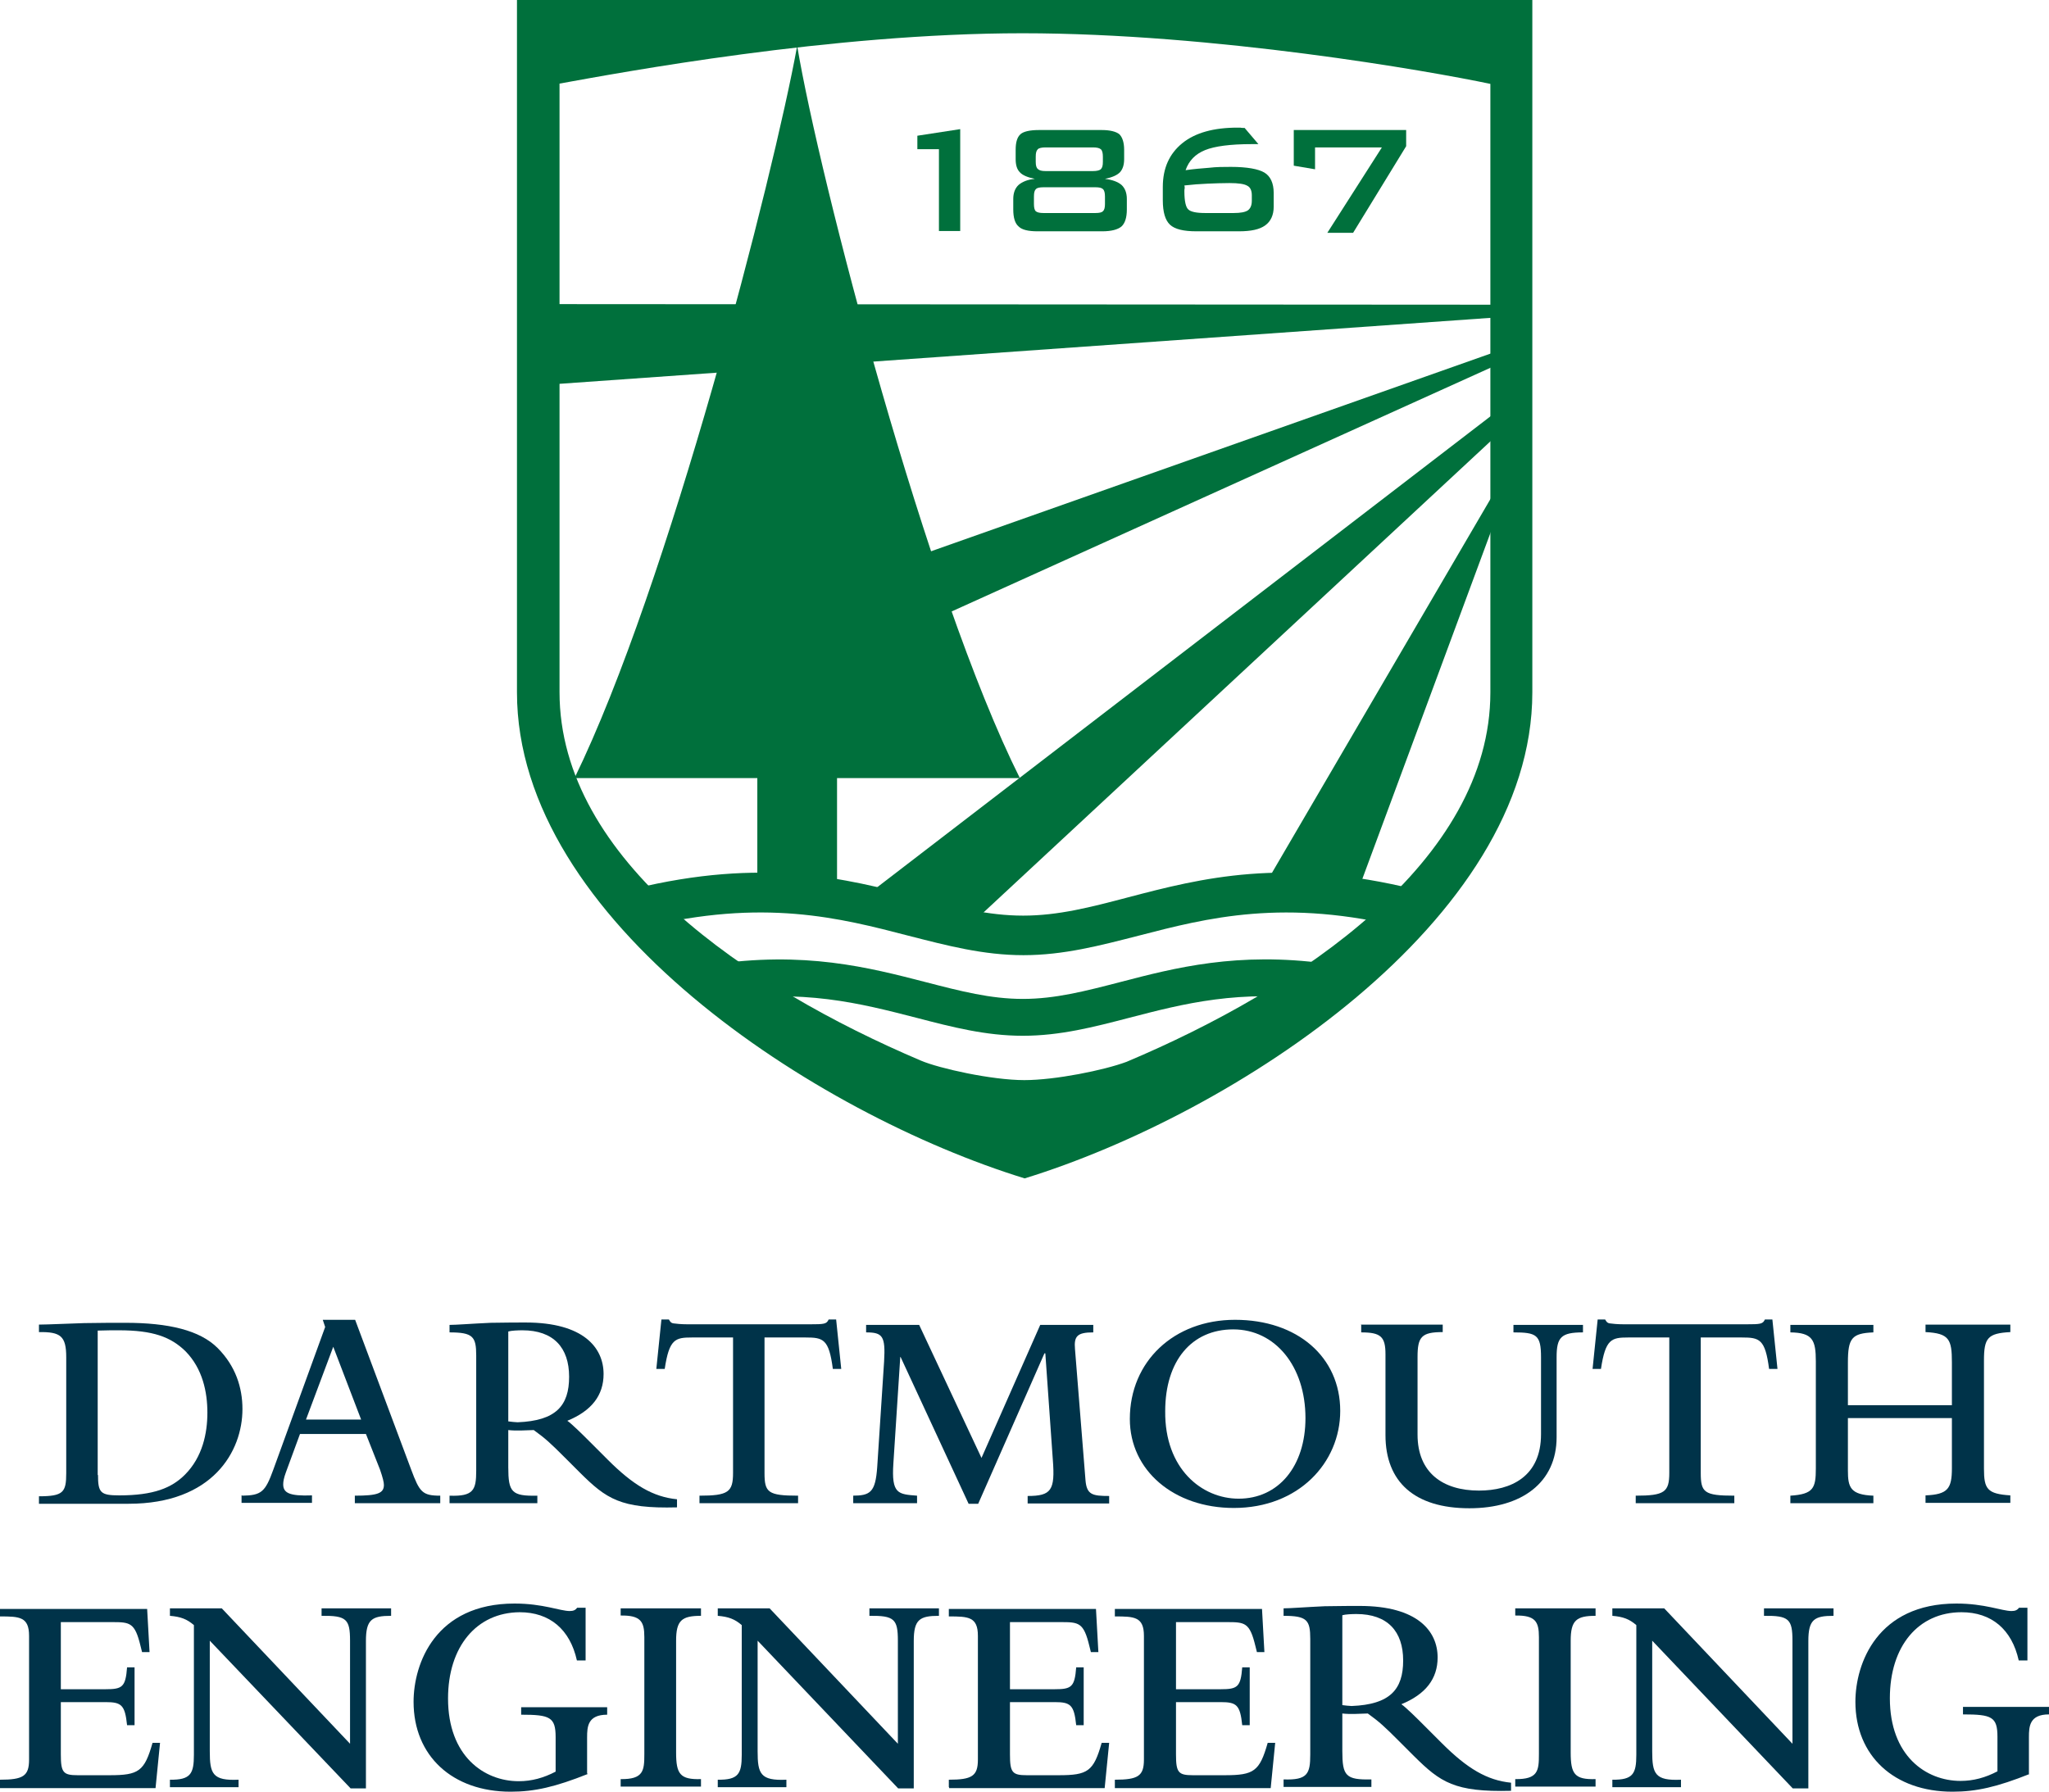
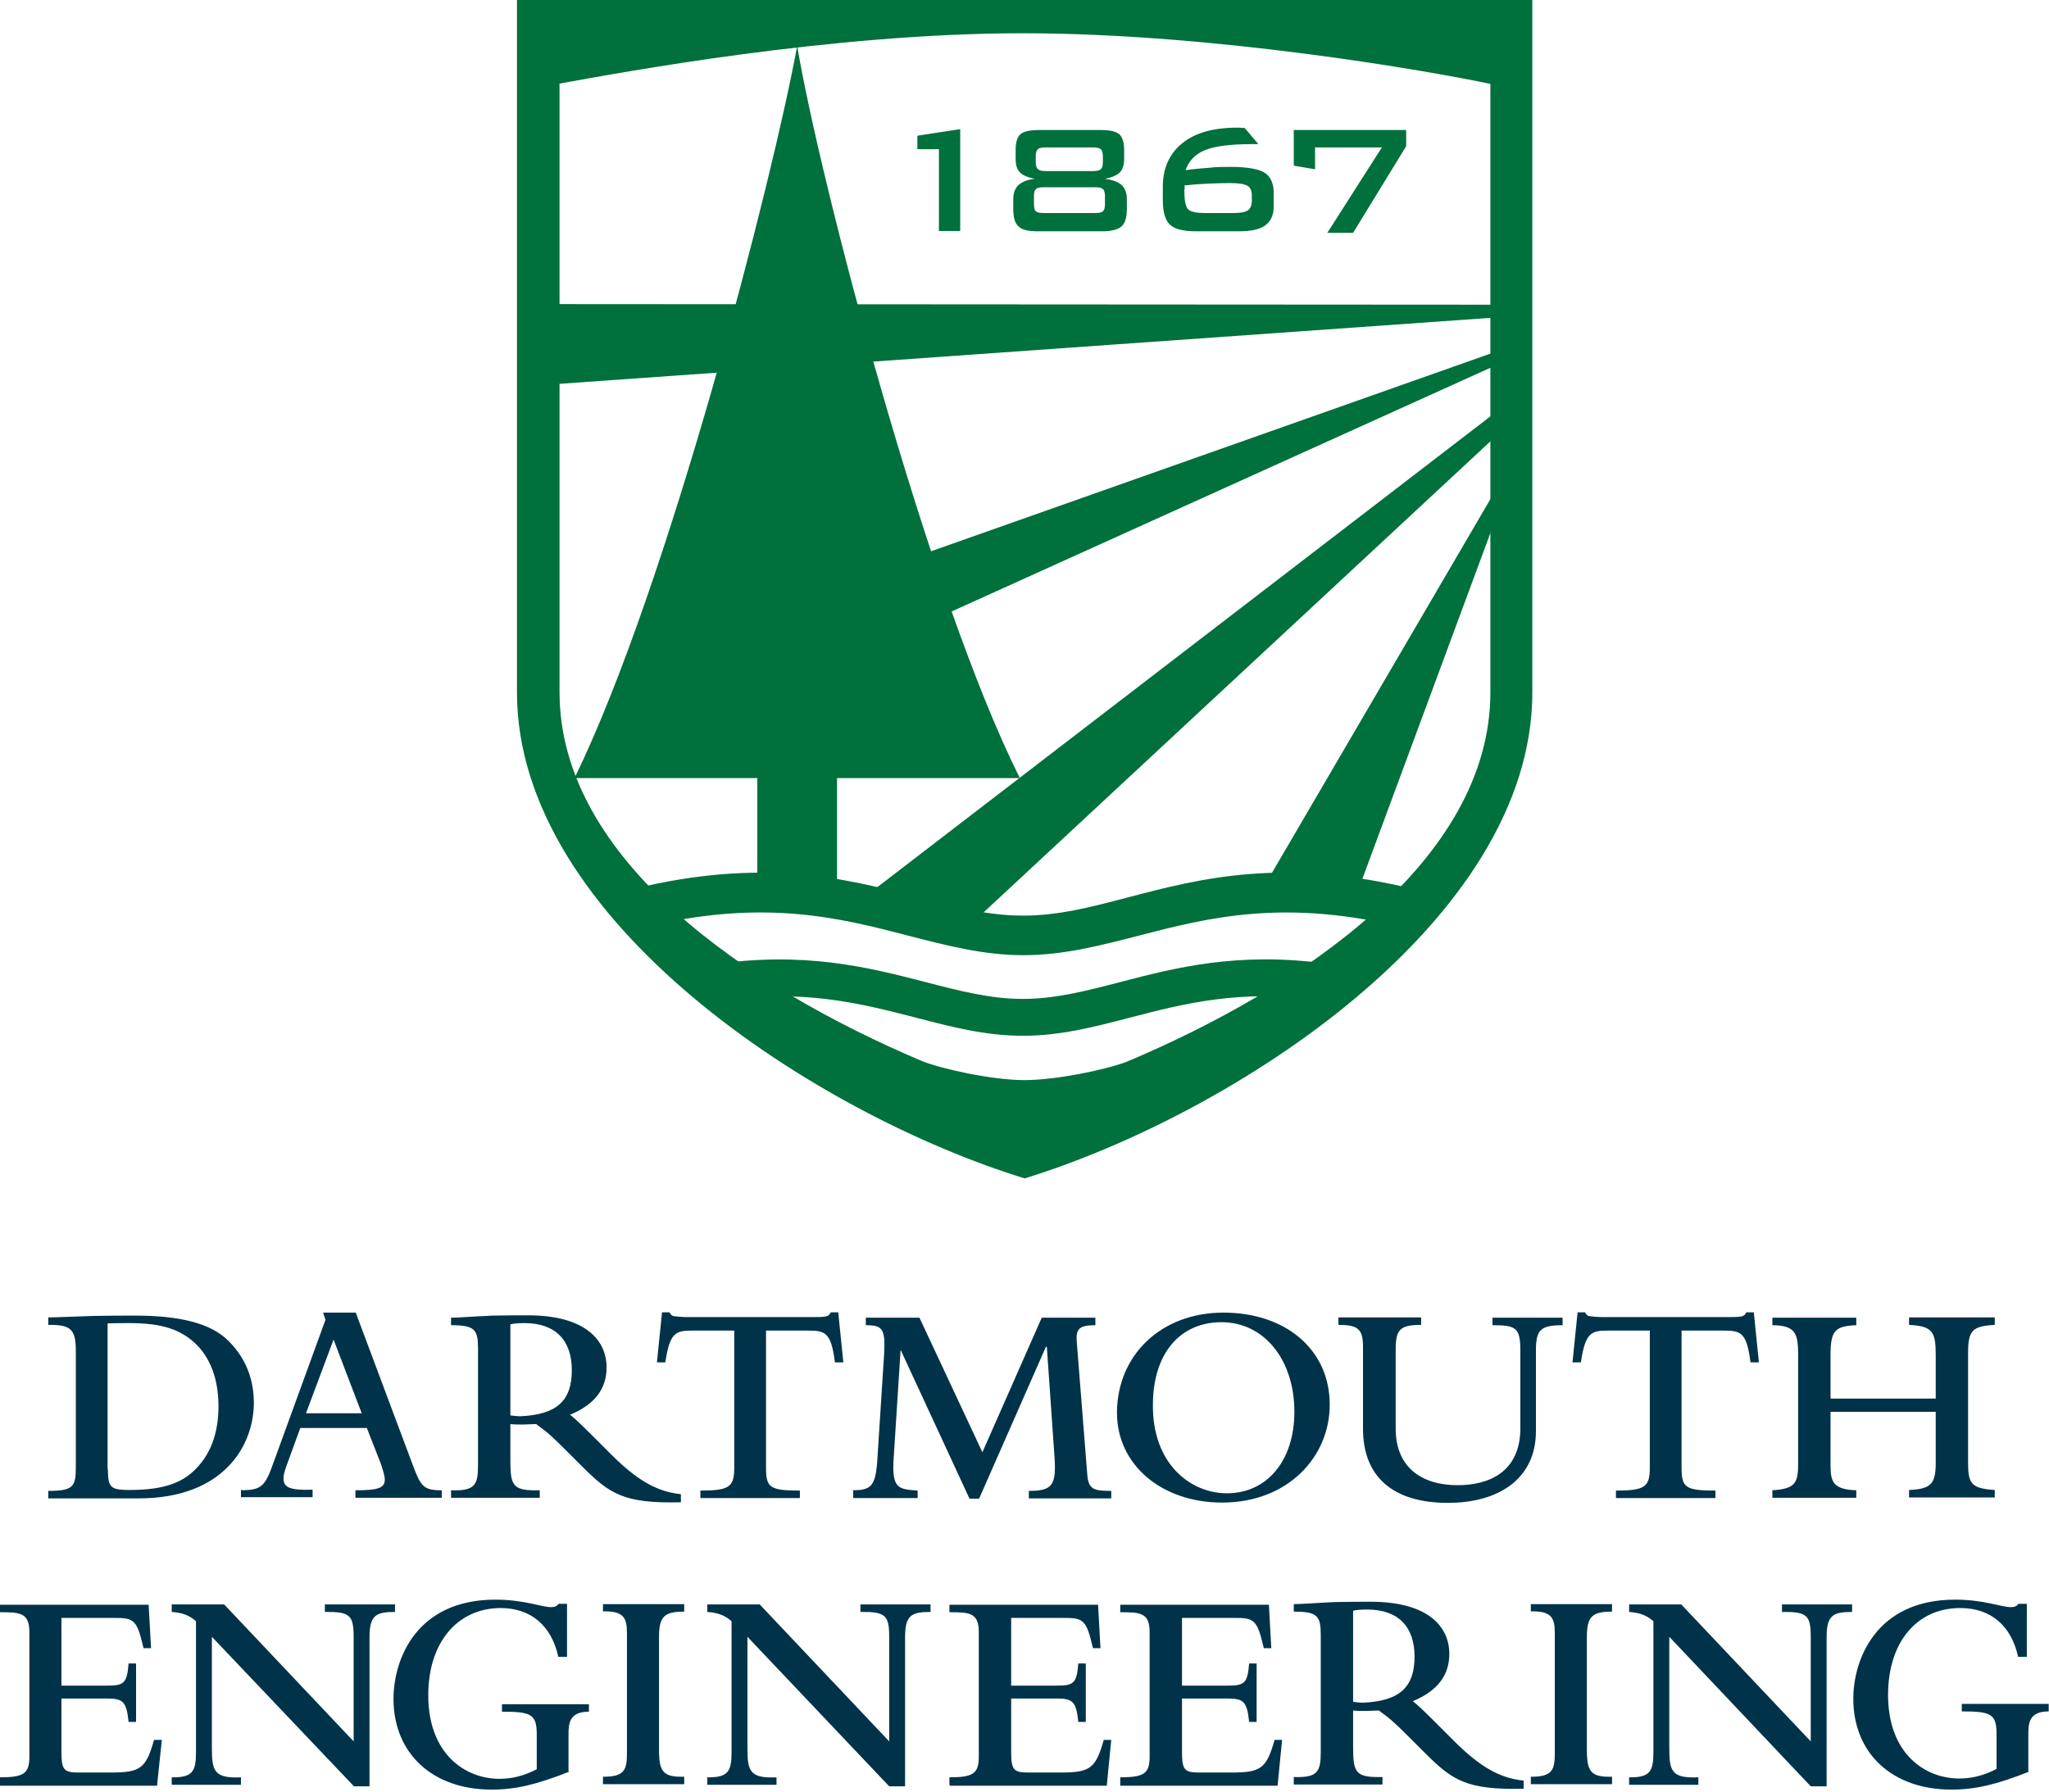
- <svg xmlns="http://www.w3.org/2000/svg" version="1.1" id="Layer_1" x="0px" y="0px" viewBox="0 0 683.7 598" style="enable-background:new 0 0 683.7 598;" xml:space="preserve">
-   <style type="text/css">
- 	.st0{fill:#00703C;}
- 	.st1{fill:#003349;}
- </style>
+ <svg xmlns="http://www.w3.org/2000/svg" id="Layer_1" x="0" y="0" version="1.1" viewBox="0 0 683.7 598" xml:space="preserve">
+   <style>.st0{fill:#00703c}.st1{fill:#003349}</style>
+   <path d="M505.6 115.1L215.3 217.7l-15.4 39.6L505.6 119zM505.6 132.6L287 300.5l35.3 9.5 183.3-170.4zM505.6 152.4l-85.2 145.8 30.9 4 54.3-146.7zM505.6 101.7l-324.6-.2.1 27 324.5-23z" class="st0" />
+   <path d="M472.3 296.9c-43.9-10.9-71.5-3.8-95.9 2.6-12.5 3.3-23.3 6.1-35 6.1s-22.5-2.8-35-6.1c-24.2-6.3-51.7-13.4-95.1-2.8l3.2 12.9c40.2-9.9 65.9-3.2 88.6 2.7 12.9 3.3 25 6.5 38.4 6.5s25.5-3.2 38.4-6.5c22.8-5.9 48.7-12.7 89.3-2.5l3.1-12.9zM442.5 321.6c-29.6-4-50.4 1.4-68.8 6.2-11.6 3-21.6 5.6-32.4 5.6s-20.8-2.6-32.4-5.6c-19-4.9-40.5-10.5-71.7-5.8l1.9 12.2c28.7-4.4 48 .7 66.7 5.5 11.9 3.1 23.1 6 35.5 6s23.6-2.9 35.5-6c18.1-4.7 36.8-9.6 64.1-5.9l1.6-12.2z" class="st0" />
+   <path d="M252.7 299v-39.3h-61C223 195.6 258.1 58.8 266 15.3c7.3 43.9 43.3 182.4 74.3 244.4h-61V299h-26.6zM313.3 49.8h-7.2v-4.5l14.3-2.2v34h-7.1V49.8zM373.5 44.8c1 1 1.6 2.7 1.6 5.2v3.1c0 2-.5 3.4-1.4 4.4-1 1-2.6 1.7-5 2.2 2.5.3 4.3 1 5.5 2 1.2 1.1 1.8 2.7 1.8 4.7v3.5c0 2.7-.6 4.6-1.8 5.7-1.2 1-3.3 1.6-6.4 1.6h-21.6c-3.1 0-5.2-.5-6.3-1.6-1.2-1-1.8-2.9-1.8-5.7v-3.5c0-2 .6-3.6 1.8-4.7 1.2-1 3-1.8 5.4-2-2.4-.5-4.1-1.2-5-2.2-1-1-1.4-2.5-1.4-4.4V50c0-2.5.5-4.2 1.6-5.2 1-.9 3.1-1.4 6.1-1.4h21.1c2.6 0 4.7.5 5.8 1.4zm-25.3 17.7c-1.3 0-2.2.2-2.5.6-.5.4-.7 1.2-.7 2.5v2.5c0 1.2.2 2 .6 2.4.5.4 1.3.6 2.6.6h17.3c1.3 0 2.2-.2 2.5-.6.5-.4.7-1.2.7-2.4v-2.5c0-1.2-.2-2.1-.7-2.5-.4-.4-1.2-.6-2.5-.6h-17.3zm.7-13.3c-1.3 0-2.2.2-2.6.6-.5.5-.7 1.2-.7 2.5V54c0 1.2.2 2 .7 2.4.5.5 1.3.7 2.6.7h15.8c1.2 0 2.1-.2 2.6-.6.5-.5.7-1.2.7-2.5v-1.7c0-1.2-.2-2.1-.7-2.5s-1.3-.6-2.6-.6h-15.8zM403.4 56c2.5-.3 4.9-.3 7.3-.3 5.4 0 9.2.7 11.2 1.9s3.1 3.5 3.1 6.8V69c0 2.8-1 4.9-2.8 6.2-1.9 1.4-4.8 2-8.8 2h-14.2c-4.3 0-7.2-.7-8.8-2.2-1.6-1.5-2.4-4.2-2.4-8.2v-4.4c0-6.3 2.2-11.1 6.5-14.6s10.5-5.2 18.4-5.2h1c.3.1.8.1 1.4.1l4.6 5.4h-2.2c-7.2 0-12.4.7-15.6 2s-5.4 3.5-6.5 6.7c2.8-.4 5.3-.6 7.8-.8zm-8.1 6.8c-.1.3-.1.7-.1 1.1 0 3.3.5 5.3 1.3 6 .8.8 2.7 1.2 5.7 1.2h9.4c2.4 0 3.9-.3 4.8-.9.8-.6 1.3-1.6 1.3-3.2v-1.8c0-1.6-.5-2.7-1.5-3.2-1-.6-2.9-.9-6-.9-2.4 0-4.8.1-7.3.2-2.6.1-5 .3-7.7.6.1.3.1.6.1.9zM461.1 49.2h-22.3v7.3l-7.1-1.2V43.4h37.5v5.4l-17.7 28.9h-8.6l18.2-28.5z" class="st0" />
+   <path d="M172.5 0v231.1c0 76.3 99.9 140.8 169.4 162.2 69.5-21.4 169.4-85.9 169.4-162.2V0H172.5zm324.8 231.1c0 56.2-63.5 98.9-121.4 123.3-7.5 2.8-23.8 6.1-34.1 6.1-10.9 0-28.4-3.9-34.5-6.5-57.7-24.5-120.6-67-120.6-123V27.9c20.5-3.7 90.6-16.8 154.5-16.8 64 0 135.7 12.6 156.1 16.9v203.1z" class="st0" />
  <g>
+     <path d="M25.3 450.7c0-7.2-1.9-8.6-9.2-8.5v-2.5c2.8 0 11.2-.4 15.3-.5 5.3-.1 10.2-.1 13.8-.1 14.6 0 25.2 2.5 31.1 8.5 6.1 6.1 8.4 13.3 8.4 20.6 0 14.2-10 31.9-38.4 31.9H16.1v-2.5c8.2 0 9.2-1.3 9.2-7.8v-39.1zM36 490.3c0 6.1.8 7 7.2 7 11.6 0 17.7-2.5 22.1-7 6-6 7.6-14 7.6-20.9 0-7-1.6-14.9-7.4-20.7-5-4.8-11-7.1-22.4-7.1-1.6 0-4.7 0-7.2.1v48.7h.1v-.1zM80.6 497.4c6.5-.1 7.8-1.2 10.5-8.8l17.5-48.1-.8-2.4h10.9l18.9 50.5c2.8 7.6 3.7 8.8 9.8 8.8v2.5h-28.8v-2.5c7.7 0 9.8-.8 9.8-3.6 0-.9-.4-2.5-1.3-5.2l-4.7-12h-22.2l-4.7 12.9c-.7 1.9-.9 3.1-.9 4 0 2.8 1.9 4 9.7 3.7v2.5H80.4v-2.5h.2v.2zm40.1-25.7l-9.4-24.6-9.2 24.6h18.6zM170.3 487.8c0 8.4 1.1 9.8 9.8 9.6v2.5h-29.6v-2.5c8.1.3 9-1.9 9-8.4v-38.9c0-6.4-1.1-7.8-9-7.8v-2.5c2.3 0 7.2-.4 13.8-.7 5.2-.1 9.8-.1 11.8-.1 19.5 0 26.3 8.5 26.3 17.4 0 7.2-4 12.4-12.2 15.8 1.6 1.1 5.7 5.2 7.3 6.8l6.4 6.4c8.6 8.6 15.3 12.5 23.3 13.3v2.7c-19.1.5-23.8-2.9-32.6-11.6l-5.2-5.2c-5-5-6.5-6.4-10.5-9.3-2.8.1-6.1.3-8.6 0v12.5zm0-15.4c.7.1 2.5.3 3.1.3 12.9-.5 17.4-5.6 17.4-15.4s-5.3-15.7-15.8-15.7c-1.5 0-3.7.1-4.7.4v30.4zM220.9 438h2.5c.4.7.7 1.2 1.6 1.3.9.1 2.3.3 4.7.3h41.1c5 0 5.7-.1 6.4-1.6h2.5l1.7 16.7h-2.8c-1.3-10.1-3.2-10.6-9.2-10.6h-13.8v45.7c0 6.6 1.1 7.7 11.3 7.7v2.5h-33.2v-2.5c9.7 0 11.3-1.2 11.3-7.7v-45.7h-13.8c-5.7 0-7.7.5-9.2 10.6h-2.8l1.7-16.7zM284.3 497.4c6.1 0 7.8-1.1 8.4-9.6l2.3-35.7c.5-8.6-.5-9.8-6.1-9.8v-2.5h17.9l21 44.9 19.8-44.9h17.9v2.5c-5.4 0-6.6 1.2-6.2 5.7l3.5 44.2c.4 5 2.3 5.4 8 5.4v2.5h-27.5v-2.5c8 0 9.3-1.9 8.5-12.2l-2.5-35.9h-.3l-22.3 50.7h-3.2l-22.9-49.5h-.1l-2.3 35.9c-.7 10.4 1.6 10.4 8 10.9v2.5h-21.5v-2.5h-.4zM408.2 438.1c21 0 35.5 12.5 35.5 30.7 0 17.5-14 32.7-35.9 32.7-20.2 0-35.1-12.6-35.1-30 .1-19.4 14.9-33.4 35.5-33.4zm1.2 60.3c13.4 0 22.5-10.9 22.5-27.2 0-17.5-10.2-29.9-24.3-29.9-14 0-22.9 10.6-22.9 27.6-.2 19.4 12.3 29.5 24.7 29.5zM446.6 439.7h27.6v2.5c-7.2 0-8.5 1.6-8.5 8.4v26.2c0 12.9 8.6 18.9 20.7 18.9 10.8 0 20.9-4.7 20.9-19v-26c0-7.6-1.5-8.4-9.3-8.4v-2.5h23.4v2.5c-7.4 0-8.9 1.6-8.9 8.4v27c0 15.3-11.7 23.9-29.4 23.9-18.5 0-28.3-8.9-28.3-24.7v-27.3c0-6-1.6-7.4-8.2-7.4v-2.5h-.1zM526.4 438h2.5c.4.7.7 1.2 1.6 1.3.8.1 2.3.3 4.7.3h41.1c5 0 5.7-.1 6.4-1.6h2.5l1.7 16.7h-2.8c-1.3-10.1-3.2-10.6-9.2-10.6h-13.8v45.7c0 6.6 1.1 7.7 11.3 7.7v2.5h-33.2v-2.5c9.7 0 11.3-1.2 11.3-7.7v-45.7h-13.8c-5.7 0-7.7.5-9.2 10.6h-2.8l1.7-16.7zM610.8 488.9c0 5.7.8 8.2 8.6 8.5v2.5h-28v-2.5c7.8-.5 8.6-2.5 8.6-9.2v-36.1c0-7.3-1.1-9.7-8.6-9.8v-2.5h28v2.5c-7.3.3-8.6 1.9-8.6 10.2v14.3h35.1v-14.4c0-7.8-.9-9.8-8.9-10.2v-2.5h28.6v2.5c-7.7.4-8.9 2-8.9 9.6v36.5c0 6.9 1.1 8.5 8.9 9v2.5H637v-2.5c7.6-.3 8.9-2.3 8.9-9.2v-16.9h-35.1v17.7z" class="st1" />
    <g>
-       <g>
-         <polygon class="st0" points="505.6,115.1 215.3,217.7 199.9,257.3 505.6,119    " />
-         <polygon class="st0" points="505.6,132.6 287,300.5 322.3,310 505.6,139.6    " />
-         <polygon class="st0" points="505.6,152.4 420.4,298.2 451.3,302.2 505.6,155.5    " />
-         <polygon class="st0" points="505.6,101.7 181,101.5 181.1,128.5 505.6,105.5    " />
-         <g>
-           <path class="st0" d="M472.3,296.9c-43.9-10.9-71.5-3.8-95.9,2.6c-12.5,3.3-23.3,6.1-35,6.1s-22.5-2.8-35-6.1      c-24.2-6.3-51.7-13.4-95.1-2.8l3.2,12.9c40.2-9.9,65.9-3.2,88.6,2.7c12.9,3.3,25,6.5,38.4,6.5s25.5-3.2,38.4-6.5      c22.8-5.9,48.7-12.7,89.3-2.5L472.3,296.9z" />
-         </g>
-         <g>
-           <path class="st0" d="M442.5,321.6c-29.6-4-50.4,1.4-68.8,6.2c-11.6,3-21.6,5.6-32.4,5.6s-20.8-2.6-32.4-5.6      c-19-4.9-40.5-10.5-71.7-5.8l1.9,12.2c28.7-4.4,48,0.7,66.7,5.5c11.9,3.1,23.1,6,35.5,6s23.6-2.9,35.5-6      c18.1-4.7,36.8-9.6,64.1-5.9L442.5,321.6z" />
-         </g>
-         <path class="st0" d="M252.7,299v-39.3h-61C223,195.6,258.1,58.8,266,15.3c7.3,43.9,43.3,182.4,74.3,244.4h-61V299H252.7z" />
-         <g>
-           <path class="st0" d="M313.3,49.8h-7.2v-4.5l14.3-2.2v34h-7.1V49.8z" />
-           <path class="st0" d="M373.5,44.8c1,1,1.6,2.7,1.6,5.2v3.1c0,2-0.5,3.4-1.4,4.4c-1,1-2.6,1.7-5,2.2c2.5,0.3,4.3,1,5.5,2      c1.2,1.1,1.8,2.7,1.8,4.7v3.5c0,2.7-0.6,4.6-1.8,5.7c-1.2,1-3.3,1.6-6.4,1.6h-21.6c-3.1,0-5.2-0.5-6.3-1.6      c-1.2-1-1.8-2.9-1.8-5.7v-3.5c0-2,0.6-3.6,1.8-4.7c1.2-1,3-1.8,5.4-2c-2.4-0.5-4.1-1.2-5-2.2c-1-1-1.4-2.5-1.4-4.4V50      c0-2.5,0.5-4.2,1.6-5.2c1-0.9,3.1-1.4,6.1-1.4h21.1C370.3,43.4,372.4,43.9,373.5,44.8z M348.2,62.5c-1.3,0-2.2,0.2-2.5,0.6      c-0.5,0.4-0.7,1.2-0.7,2.5v2.5c0,1.2,0.2,2,0.6,2.4c0.5,0.4,1.3,0.6,2.6,0.6h17.3c1.3,0,2.2-0.2,2.5-0.6      c0.5-0.4,0.7-1.2,0.7-2.4v-2.5c0-1.2-0.2-2.1-0.7-2.5c-0.4-0.4-1.2-0.6-2.5-0.6H348.2z M348.9,49.2c-1.3,0-2.2,0.2-2.6,0.6      c-0.5,0.5-0.7,1.2-0.7,2.5V54c0,1.2,0.2,2,0.7,2.4c0.5,0.5,1.3,0.7,2.6,0.7h15.8c1.2,0,2.1-0.2,2.6-0.6c0.5-0.5,0.7-1.2,0.7-2.5      v-1.7c0-1.2-0.2-2.1-0.7-2.5s-1.3-0.6-2.6-0.6C364.7,49.2,348.9,49.2,348.9,49.2z" />
-           <path class="st0" d="M403.4,56c2.5-0.3,4.9-0.3,7.3-0.3c5.4,0,9.2,0.7,11.2,1.9s3.1,3.5,3.1,6.8V69c0,2.8-1,4.9-2.8,6.2      c-1.9,1.4-4.8,2-8.8,2h-14.2c-4.3,0-7.2-0.7-8.8-2.2c-1.6-1.5-2.4-4.2-2.4-8.2v-4.4c0-6.3,2.2-11.1,6.5-14.6s10.5-5.2,18.4-5.2      c0.3,0,0.7,0,1,0c0.3,0.1,0.8,0.1,1.4,0.1l4.6,5.4h-2.2c-7.2,0-12.4,0.7-15.6,2s-5.4,3.5-6.5,6.7      C398.4,56.4,400.9,56.2,403.4,56z M395.3,62.8c-0.1,0.3-0.1,0.7-0.1,1.1c0,3.3,0.5,5.3,1.3,6c0.8,0.8,2.7,1.2,5.7,1.2h9.4      c2.4,0,3.9-0.3,4.8-0.9c0.8-0.6,1.3-1.6,1.3-3.2v-1.8c0-1.6-0.5-2.7-1.5-3.2c-1-0.6-2.9-0.9-6-0.9c-2.4,0-4.8,0.1-7.3,0.2      c-2.6,0.1-5,0.3-7.7,0.6C395.3,62.2,395.3,62.5,395.3,62.8z" />
-           <path class="st0" d="M461.1,49.2h-22.3v7.3l-7.1-1.2V43.4h37.5v5.4l-17.7,28.9h-8.6L461.1,49.2z" />
-         </g>
-         <path class="st0" d="M172.5,0v231.1c0,76.3,99.9,140.8,169.4,162.2c69.5-21.4,169.4-85.9,169.4-162.2V0H172.5z M497.3,231.1     c0,56.2-63.5,98.9-121.4,123.3c-7.5,2.8-23.8,6.1-34.1,6.1c-10.9,0-28.4-3.9-34.5-6.5l0,0c-57.7-24.5-120.6-67-120.6-123     c0,0,0-191.7,0-203.1c20.5-3.7,90.6-16.8,154.5-16.8c64,0,135.7,12.6,156.1,16.9C497.3,39.5,497.3,231.1,497.3,231.1z" />
-       </g>
+       <path d="M0 595.7v-2.5c7.8 0 9.8-1.2 9.8-6.8v-41.7c0-6.5-3.2-6.6-9.8-6.6v-2.5h49.6l.8 14.5h-2.5l-.5-2c-1.9-8-3.5-8.1-9.7-8.1H20.5v22.6h15.1c5.7 0 6.8-.7 7.3-7.4h2.5v19.5h-2.5c-.7-6.9-1.9-7.8-7.3-7.8H20.5v17.7c0 6.1.8 7 5.7 7H37c9.8 0 11.7-1.3 14.4-10.9H54L52.4 596H0v-.3zM70.7 546.3v37.3c0 7.6.9 10 9.7 9.6v2.5H57.3v-2.5c7 .1 8.1-2 8.1-8.4v-43.7c-2.3-2-4.4-2.8-8.1-3.1v-2.5h17.5l43.2 45.7v-34.8c0-7.3-1.2-8.5-9.6-8.4v-2.5h23.4v2.5c-6.5 0-8.5 1.2-8.5 8.5v49.7h-5.2l-47.4-49.9zM190 591.3c-10.9 4.3-17.9 6-26 6-19.7 0-32.7-12.1-32.7-30.3 0-12.9 7.4-33.1 34-33.1 9.6 0 15.4 2.5 18.6 2.5 1.2 0 1.9-.3 2.5-1.1h2.8V553h-2.9c-2.3-10.5-9.2-16.3-19.3-16.3-14.5.1-24.1 11.6-24.1 29.1 0 19.4 12.1 27.9 23.8 27.9 4.3 0 8.4-1.1 12.4-3.2v-11.6c0-6.8-1.9-7.6-11.6-7.6v-2.5h29v2.5c-6.6 0-6.8 4-6.8 7.7v12.2l.3.1zM201.2 535.4h27.1v2.5c-6.5 0-8.4 1.5-8.4 8.4V584c0 7.3 1.3 9.2 8.4 9v2.5h-27.1V593c7.7.1 8-2.8 8-8.4v-39.5c0-5.3-1.2-7.4-8-7.3v-2.4zM249.4 546.3v37.3c0 7.6.9 10 9.7 9.6v2.5H236v-2.5c7 .1 8.1-2 8.1-8.4v-43.7c-2.3-2-4.4-2.8-8.1-3.1v-2.5h17.5l43.2 45.7v-34.8c0-7.3-1.2-8.5-9.6-8.4v-2.5h23.4v2.5c-6.5 0-8.5 1.2-8.5 8.5v49.7h-5.3l-47.3-49.9zM316.8 595.7v-2.5c7.8 0 9.8-1.2 9.8-6.8v-41.7c0-6.5-3.2-6.6-9.8-6.6v-2.5h49.6l.8 14.5h-2.5l-.5-2c-1.9-8-3.5-8.1-9.7-8.1h-17.1v22.6h15.1c5.7 0 6.8-.7 7.3-7.4h2.5v19.5h-2.5c-.7-6.9-1.9-7.8-7.3-7.8h-15.1v17.7c0 6.1.8 7 5.7 7h10.8c9.8 0 11.7-1.3 14.4-10.9h2.5l-1.5 15.3h-52.4v-.3h-.1zM373.8 595.7v-2.5c7.8 0 9.8-1.2 9.8-6.8v-41.7c0-6.5-3.2-6.6-9.8-6.6v-2.5h49.6l.8 14.5h-2.5l-.5-2c-1.9-8-3.5-8.1-9.7-8.1h-17.1v22.6h15.1c5.7 0 6.8-.7 7.3-7.4h2.5v19.5h-2.5c-.7-6.9-1.9-7.8-7.3-7.8h-15.1v17.7c0 6.1.8 7 5.7 7h10.8c9.8 0 11.7-1.3 14.4-10.9h2.5l-1.5 15.3h-52.5v-.3zM451.5 583.5c0 8.4 1.1 9.8 9.8 9.6v2.5h-29.6v-2.5c8.1.3 9-1.9 9-8.4v-39c0-6.4-1.1-7.8-9-7.8v-2.5c2.3 0 7.2-.4 13.8-.7 5.2-.1 9.8-.1 11.8-.1 19.5 0 26.3 8.5 26.3 17.4 0 7.2-4 12.4-12.2 15.8 1.6 1.1 5.7 5.2 7.3 6.8l6.4 6.4c8.6 8.6 15.3 12.5 23.3 13.3v2.7c-19.1.5-23.8-2.9-32.6-11.6l-5.2-5.2c-5-5-6.5-6.4-10.5-9.3-2.8.1-6.1.3-8.6 0v12.6zm0-15.5c.7.1 2.5.3 3.1.3 12.9-.5 17.4-5.6 17.4-15.4s-5.3-15.7-15.8-15.7c-1.5 0-3.7.1-4.7.4V568zM510.8 535.4h27.1v2.5c-6.5 0-8.4 1.5-8.4 8.4V584c0 7.3 1.3 9.2 8.4 9v2.5h-27.1V593c7.7.1 8-2.8 8-8.4v-39.5c0-5.3-1.2-7.4-8-7.3v-2.4zM557 546.3v37.3c0 7.6.9 10 9.7 9.6v2.5h-23.1v-2.5c7 .1 8.1-2 8.1-8.4v-43.7c-2.3-2-4.4-2.8-8.1-3.1v-2.5H561l43.2 45.7v-34.8c0-7.3-1.2-8.5-9.6-8.4v-2.5H618v2.5c-6.5 0-8.5 1.2-8.5 8.5v49.7h-5.3L557 546.3zM677.1 591.3c-10.9 4.3-17.9 6-26 6-19.7 0-32.7-12.1-32.7-30.3 0-12.9 7.4-33.1 34-33.1 9.6 0 15.4 2.5 18.6 2.5 1.2 0 1.9-.3 2.5-1.1h2.8V553h-2.9c-2.3-10.5-9.2-16.3-19.3-16.3-14.5 0-24.1 11.4-24.1 29 0 19.4 12.1 27.9 23.8 27.9 4.3 0 8.4-1.1 12.4-3.2v-11.6c0-6.8-1.9-7.6-11.6-7.6v-2.5h29v2.5c-6.6 0-6.8 4-6.8 7.7v12.4h.3z" class="st1" />
    </g>
  </g>
-   <g>
-     <path class="st1" d="M22.1,453c0-7.1-1.9-8.5-9.1-8.4v-2.5c2.8,0,11.1-0.4,15.1-0.5c5.2-0.1,10.1-0.1,13.7-0.1   c14.5,0,24.9,2.5,30.8,8.4c6,6,8.3,13.2,8.3,20.4c0,14.1-9.9,31.6-38,31.6H13v-2.5c8.1,0,9.1-1.3,9.1-7.7V453z M32.7,492.2   c0,6,0.8,6.9,7.1,6.9c11.5,0,17.5-2.5,21.9-6.9c5.9-5.9,7.5-13.9,7.5-20.7c0-6.9-1.6-14.7-7.3-20.5C57,446.2,51,444,39.7,444   c-1.6,0-4.7,0-7.1,0.1v48.2H32.7z" />
-     <path class="st1" d="M80.8,499.2c6.4-0.1,7.7-1.2,10.4-8.7l17.3-47.6l-0.8-2.4h10.8l18.7,50c2.8,7.5,3.7,8.7,9.7,8.7v2.5h-28.5   v-2.5c7.6,0,9.7-0.8,9.7-3.6c0-0.9-0.4-2.5-1.3-5.1l-4.7-11.9h-22l-4.7,12.8c-0.7,1.9-0.9,3.1-0.9,4c0,2.8,1.9,4,9.6,3.7v2.5H80.6   v-2.5H80.8z M120.5,473.8l-9.3-24.3l-9.1,24.3H120.5z" />
-     <path class="st1" d="M169.6,489.7c0,8.3,1.1,9.7,9.7,9.5v2.5H150v-2.5c8,0.3,8.9-1.9,8.9-8.3v-38.5c0-6.3-1.1-7.7-8.9-7.7v-2.5   c2.3,0,7.1-0.4,13.7-0.7c5.1-0.1,9.7-0.1,11.7-0.1c19.3,0,26,8.4,26,17.2c0,7.1-4,12.3-12.1,15.6c1.6,1.1,5.6,5.1,7.2,6.7l6.3,6.3   c8.5,8.5,15.1,12.4,23.1,13.2v2.7c-18.9,0.5-23.6-2.9-32.3-11.5l-5.1-5.1c-4.9-4.9-6.4-6.3-10.4-9.2c-2.8,0.1-6,0.3-8.5,0   L169.6,489.7L169.6,489.7z M169.6,474.4c0.7,0.1,2.5,0.3,3.1,0.3c12.8-0.5,17.2-5.5,17.2-15.2s-5.2-15.5-15.6-15.5   c-1.5,0-3.7,0.1-4.7,0.4L169.6,474.4L169.6,474.4z" />
-     <path class="st1" d="M220.7,440.4h2.5c0.4,0.7,0.7,1.2,1.6,1.3c0.9,0.1,2.3,0.3,4.7,0.3h40.7c4.9,0,5.6-0.1,6.3-1.6h2.5l1.7,16.5   h-2.8c-1.3-10-3.2-10.5-9.1-10.5h-13.7v45.2c0,6.5,1.1,7.6,11.2,7.6v2.5h-32.9v-2.5c9.6,0,11.2-1.2,11.2-7.6v-45.2h-13.7   c-5.6,0-7.6,0.5-9.1,10.5h-2.8L220.7,440.4z" />
-     <path class="st1" d="M284.4,499.2c6,0,7.7-1.1,8.3-9.5l2.3-35.3c0.5-8.5-0.5-9.7-6-9.7v-2.5h17.7l20.8,44.4l19.6-44.4h17.7v2.5   c-5.3,0-6.5,1.2-6.1,5.6l3.5,43.7c0.4,4.9,2.3,5.3,7.9,5.3v2.5h-27.2v-2.5c7.9,0,9.2-1.9,8.4-12.1l-2.5-35.5h-0.3l-22.1,50.2h-3.2   l-22.7-49h-0.1l-2.3,35.5c-0.7,10.3,1.6,10.3,7.9,10.8v2.5h-21.3v-2.5H284.4z" />
-     <path class="st1" d="M412.1,440.5c20.8,0,35.1,12.4,35.1,30.4c0,17.3-13.9,32.4-35.5,32.4c-20,0-34.7-12.5-34.7-29.7   C377,454.4,391.7,440.5,412.1,440.5z M413.3,500.2c13.3,0,22.3-10.8,22.3-26.9c0-17.3-10.1-29.6-24.1-29.6   c-13.9,0-22.7,10.5-22.7,27.3C388.6,490.2,401,500.2,413.3,500.2z" />
-     <path class="st1" d="M454.1,442.1h27.3v2.5c-7.1,0-8.4,1.6-8.4,8.3v25.9c0,12.8,8.5,18.7,20.5,18.7c10.7,0,20.7-4.7,20.7-18.8   v-25.7c0-7.5-1.5-8.3-9.2-8.3v-2.5h23.2v2.5c-7.3,0-8.8,1.6-8.8,8.3v26.7c0,15.1-11.6,23.7-29.1,23.7c-18.3,0-28-8.8-28-24.4V452   c0-5.9-1.6-7.3-8.1-7.3v-2.5H454.1z" />
-     <path class="st1" d="M533.1,440.4h2.5c0.4,0.7,0.7,1.2,1.6,1.3c0.8,0.1,2.3,0.3,4.7,0.3h40.7c4.9,0,5.6-0.1,6.3-1.6h2.5l1.7,16.5   h-2.8c-1.3-10-3.2-10.5-9.1-10.5h-13.7v45.2c0,6.5,1.1,7.6,11.2,7.6v2.5h-32.9v-2.5c9.6,0,11.2-1.2,11.2-7.6v-45.2h-13.7   c-5.6,0-7.6,0.5-9.1,10.5h-2.8L533.1,440.4z" />
-     <path class="st1" d="M616.6,490.8c0,5.6,0.8,8.1,8.5,8.4v2.5h-27.7v-2.5c7.7-0.5,8.5-2.5,8.5-9.1v-35.7c0-7.2-1.1-9.6-8.5-9.7v-2.5   h27.7v2.5c-7.2,0.3-8.5,1.9-8.5,10.1V469h34.7v-14.3c0-7.7-0.9-9.7-8.8-10.1v-2.5h28.3v2.5c-7.6,0.4-8.8,2-8.8,9.5v36.1   c0,6.8,1.1,8.4,8.8,8.9v2.5h-28.3v-2.5c7.5-0.3,8.8-2.3,8.8-9.1v-16.7h-34.7V490.8z" />
-   </g>
-   <g>
-     <path class="st1" d="M0,596.5V594c7.7,0,9.7-1.2,9.7-6.7V546c0-6.4-3.2-6.5-9.7-6.5v-2.5h49.1l0.8,14.4h-2.5l-0.5-2   c-1.9-7.9-3.5-8-9.6-8H20.3v22.4h14.9c5.6,0,6.7-0.7,7.2-7.3h2.5v19.3h-2.5c-0.7-6.8-1.9-7.7-7.2-7.7H20.3v17.5   c0,6,0.8,6.9,5.6,6.9h10.7c9.7,0,11.6-1.3,14.3-10.8h2.5l-1.5,15.1H0V596.5z" />
-     <path class="st1" d="M70,547.6v36.9c0,7.5,0.9,9.9,9.6,9.5v2.5H56.7V594c6.9,0.1,8-2,8-8.3v-43.3c-2.3-2-4.4-2.8-8-3.1v-2.5H74   l42.8,45.2v-34.4c0-7.2-1.2-8.4-9.5-8.3v-2.5h23.2v2.5c-6.4,0-8.4,1.2-8.4,8.4v49.2H117L70,547.6z" />
-     <path class="st1" d="M196.1,592.1c-10.8,4.3-17.7,5.9-25.7,5.9c-19.5,0-32.4-12-32.4-30c0-12.8,7.3-32.8,33.7-32.8   c9.5,0,15.2,2.5,18.4,2.5c1.2,0,1.9-0.3,2.5-1.1h2.8v17.6h-2.9c-2.3-10.4-9.1-16.1-19.1-16.1c-14.4,0.1-23.9,11.5-23.9,28.8   c0,19.2,12,27.6,23.6,27.6c4.3,0,8.3-1.1,12.3-3.2v-11.5c0-6.7-1.9-7.5-11.5-7.5v-2.5h28.7v2.5c-6.5,0-6.7,4-6.7,7.6v12.1H196.1z" />
-     <path class="st1" d="M207.1,536.8h26.8v2.5c-6.4,0-8.3,1.5-8.3,8.3v37.3c0,7.2,1.3,9.1,8.3,8.9v2.5h-26.8v-2.5   c7.6,0.1,7.9-2.8,7.9-8.3v-39.1c0-5.2-1.2-7.3-7.9-7.2V536.8z" />
-     <path class="st1" d="M252.8,547.6v36.9c0,7.5,0.9,9.9,9.6,9.5v2.5h-22.9V594c6.9,0.1,8-2,8-8.3v-43.3c-2.3-2-4.4-2.8-8-3.1v-2.5   h17.3l42.8,45.2v-34.4c0-7.2-1.2-8.4-9.5-8.3v-2.5h23.2v2.5c-6.4,0-8.4,1.2-8.4,8.4v49.2h-5.2L252.8,547.6z" />
-     <path class="st1" d="M316.6,596.5V594c7.7,0,9.7-1.2,9.7-6.7V546c0-6.4-3.2-6.5-9.7-6.5v-2.5h49.1l0.8,14.4H364l-0.5-2   c-1.9-7.9-3.5-8-9.6-8h-16.9v22.4h14.9c5.6,0,6.7-0.7,7.2-7.3h2.5v19.3h-2.5c-0.7-6.8-1.9-7.7-7.2-7.7h-14.9v17.5   c0,6,0.8,6.9,5.6,6.9h10.7c9.7,0,11.6-1.3,14.3-10.8h2.5l-1.5,15.1h-51.9V596.5z" />
-     <path class="st1" d="M372,596.5V594c7.7,0,9.7-1.2,9.7-6.7V546c0-6.4-3.2-6.5-9.7-6.5v-2.5h49.1l0.8,14.4h-2.5l-0.5-2   c-1.9-7.9-3.5-8-9.6-8h-16.9v22.4h14.9c5.6,0,6.7-0.7,7.2-7.3h2.5v19.3h-2.5c-0.7-6.8-1.9-7.7-7.2-7.7h-14.9v17.5   c0,6,0.8,6.9,5.6,6.9h10.7c9.7,0,11.6-1.3,14.3-10.8h2.5l-1.5,15.1H372V596.5z" />
-     <path class="st1" d="M447.9,584.4c0,8.3,1.1,9.7,9.7,9.5v2.5h-29.3v-2.5c8,0.3,8.9-1.9,8.9-8.3V547c0-6.3-1.1-7.7-8.9-7.7v-2.5   c2.3,0,7.1-0.4,13.7-0.7c5.1-0.1,9.7-0.1,11.7-0.1c19.3,0,26,8.4,26,17.2c0,7.1-4,12.3-12.1,15.6c1.6,1.1,5.6,5.1,7.2,6.7l6.3,6.3   c8.5,8.5,15.1,12.4,23.1,13.2v2.7c-18.9,0.5-23.6-2.9-32.3-11.5l-5.1-5.1c-4.9-4.9-6.4-6.3-10.4-9.2c-2.8,0.1-6,0.3-8.5,0V584.4z    M447.9,569.1c0.7,0.1,2.5,0.3,3.1,0.3c12.8-0.5,17.2-5.5,17.2-15.2s-5.2-15.5-15.6-15.5c-1.5,0-3.7,0.1-4.7,0.4V569.1z" />
-     <path class="st1" d="M505.6,536.8h26.8v2.5c-6.4,0-8.3,1.5-8.3,8.3v37.3c0,7.2,1.3,9.1,8.3,8.9v2.5h-26.8v-2.5   c7.6,0.1,7.9-2.8,7.9-8.3v-39.1c0-5.2-1.2-7.3-7.9-7.2V536.8z" />
-     <path class="st1" d="M551.3,547.6v36.9c0,7.5,0.9,9.9,9.6,9.5v2.5h-22.9V594c6.9,0.1,8-2,8-8.3v-43.3c-2.3-2-4.4-2.8-8-3.1v-2.5   h17.3l42.8,45.2v-34.4c0-7.2-1.2-8.4-9.5-8.3v-2.5h23.2v2.5c-6.4,0-8.4,1.2-8.4,8.4v49.2h-5.2L551.3,547.6z" />
-     <path class="st1" d="M677.2,592.1c-10.8,4.3-17.7,5.9-25.7,5.9c-19.5,0-32.4-12-32.4-30c0-12.8,7.3-32.8,33.7-32.8   c9.5,0,15.2,2.5,18.4,2.5c1.2,0,1.9-0.3,2.5-1.1h2.8v17.6h-2.9c-2.3-10.4-9.1-16.1-19.1-16.1c-14.4,0-23.9,11.3-23.9,28.7   c0,19.2,12,27.6,23.6,27.6c4.3,0,8.3-1.1,12.3-3.2v-11.5c0-6.7-1.9-7.5-11.5-7.5v-2.5h28.7v2.5c-6.5,0-6.7,4-6.7,7.6v12.3H677.2z" />
-   </g>
</svg>
